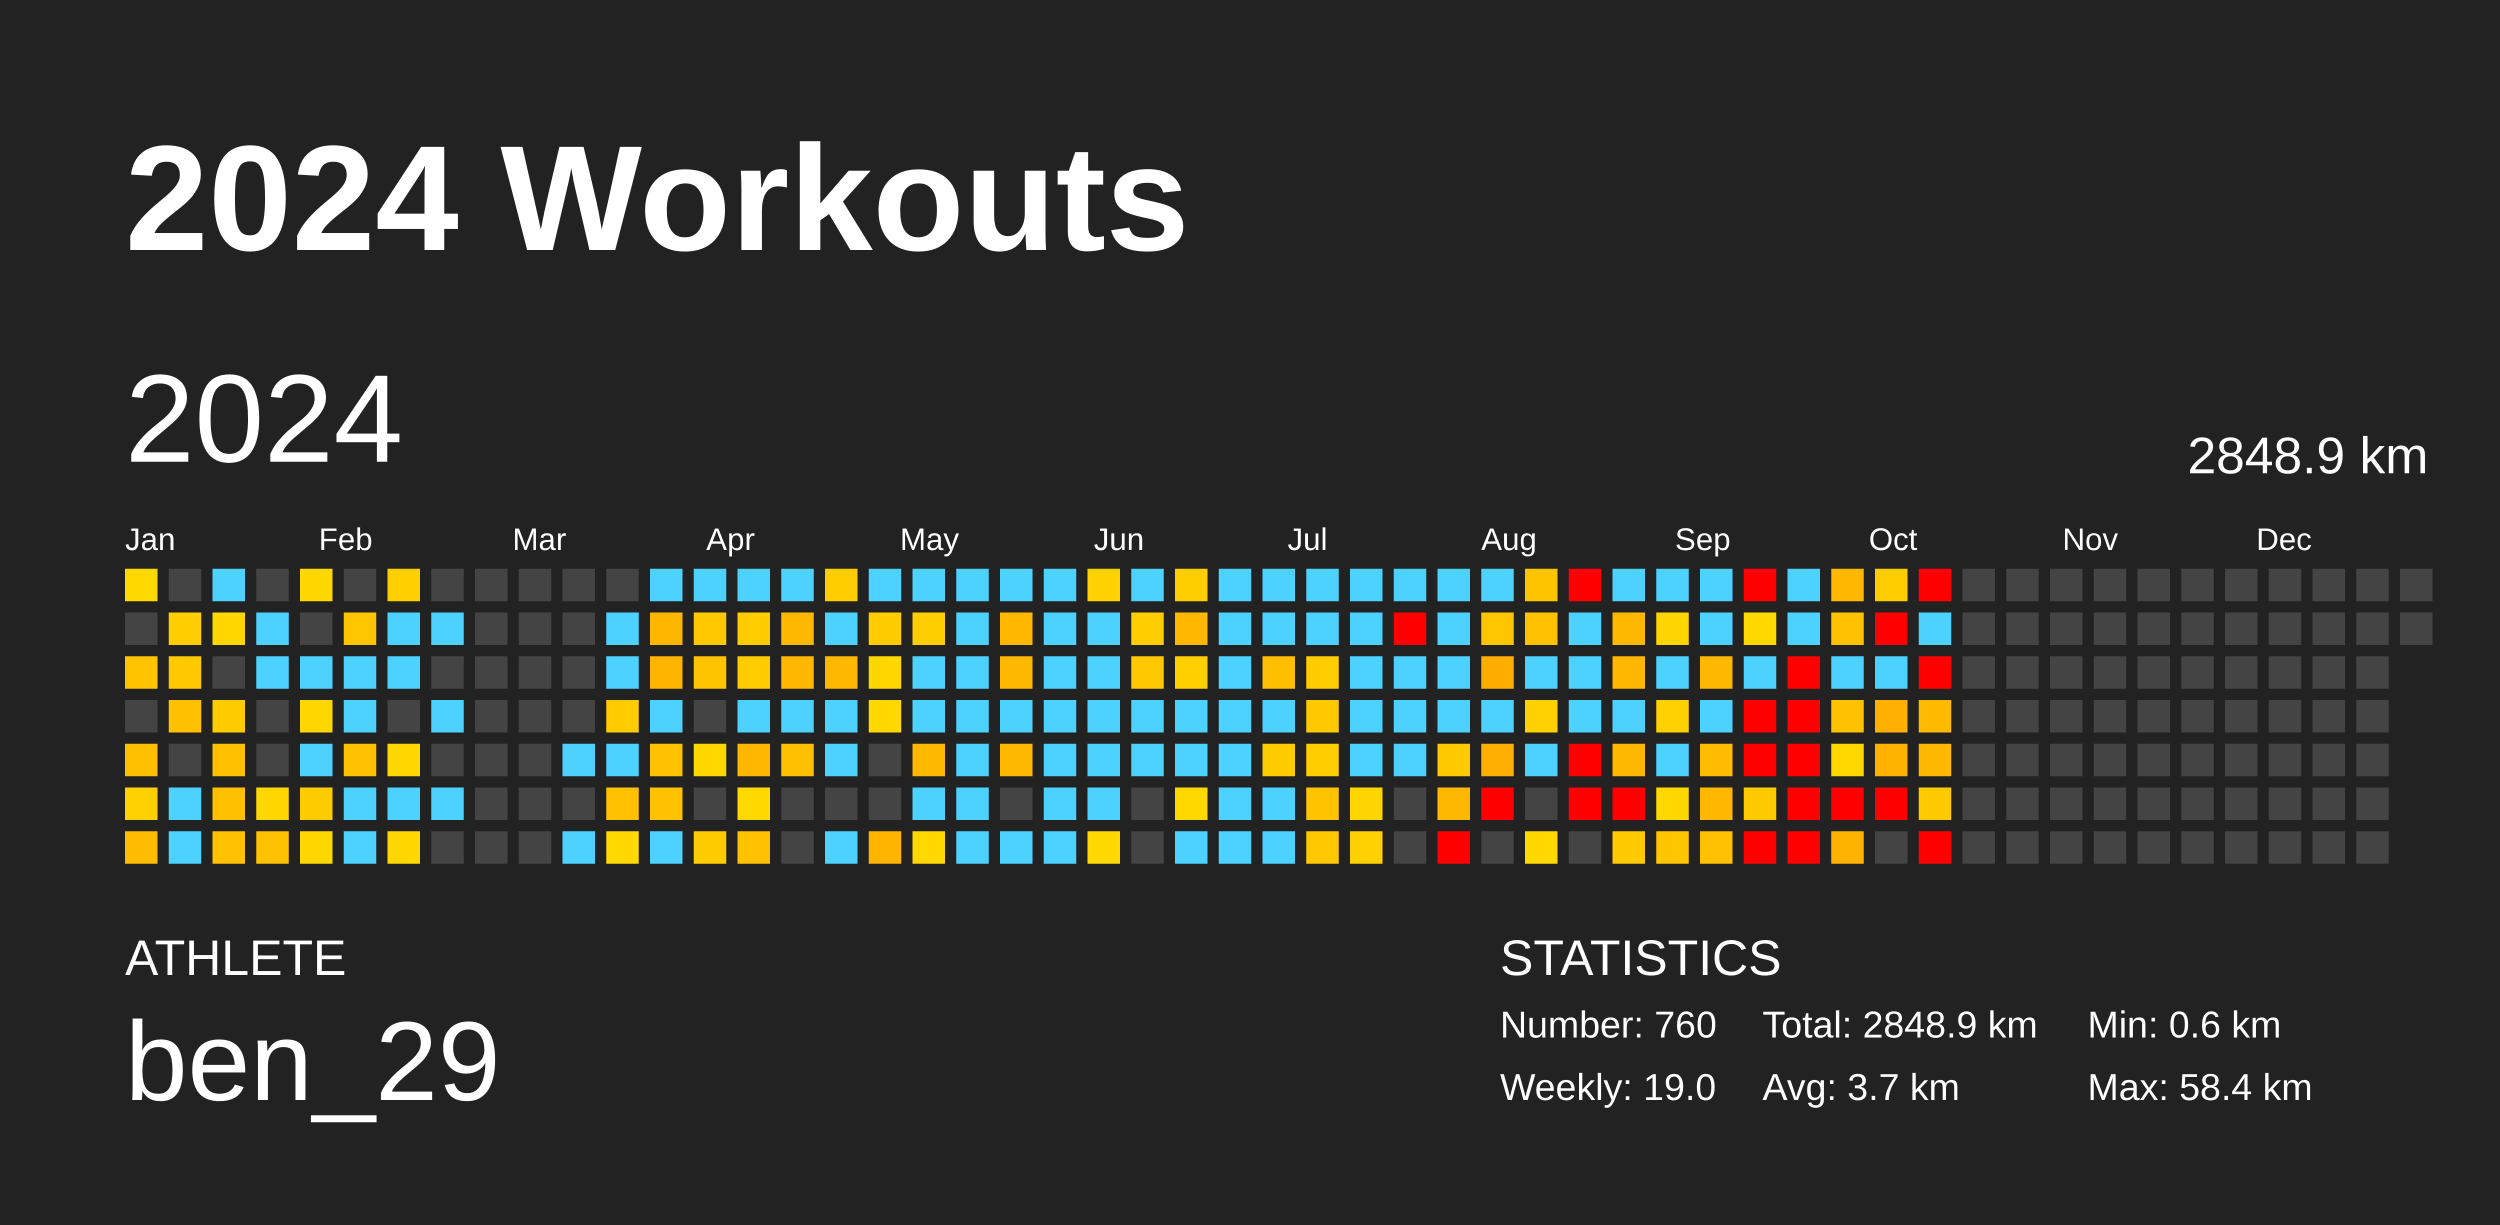
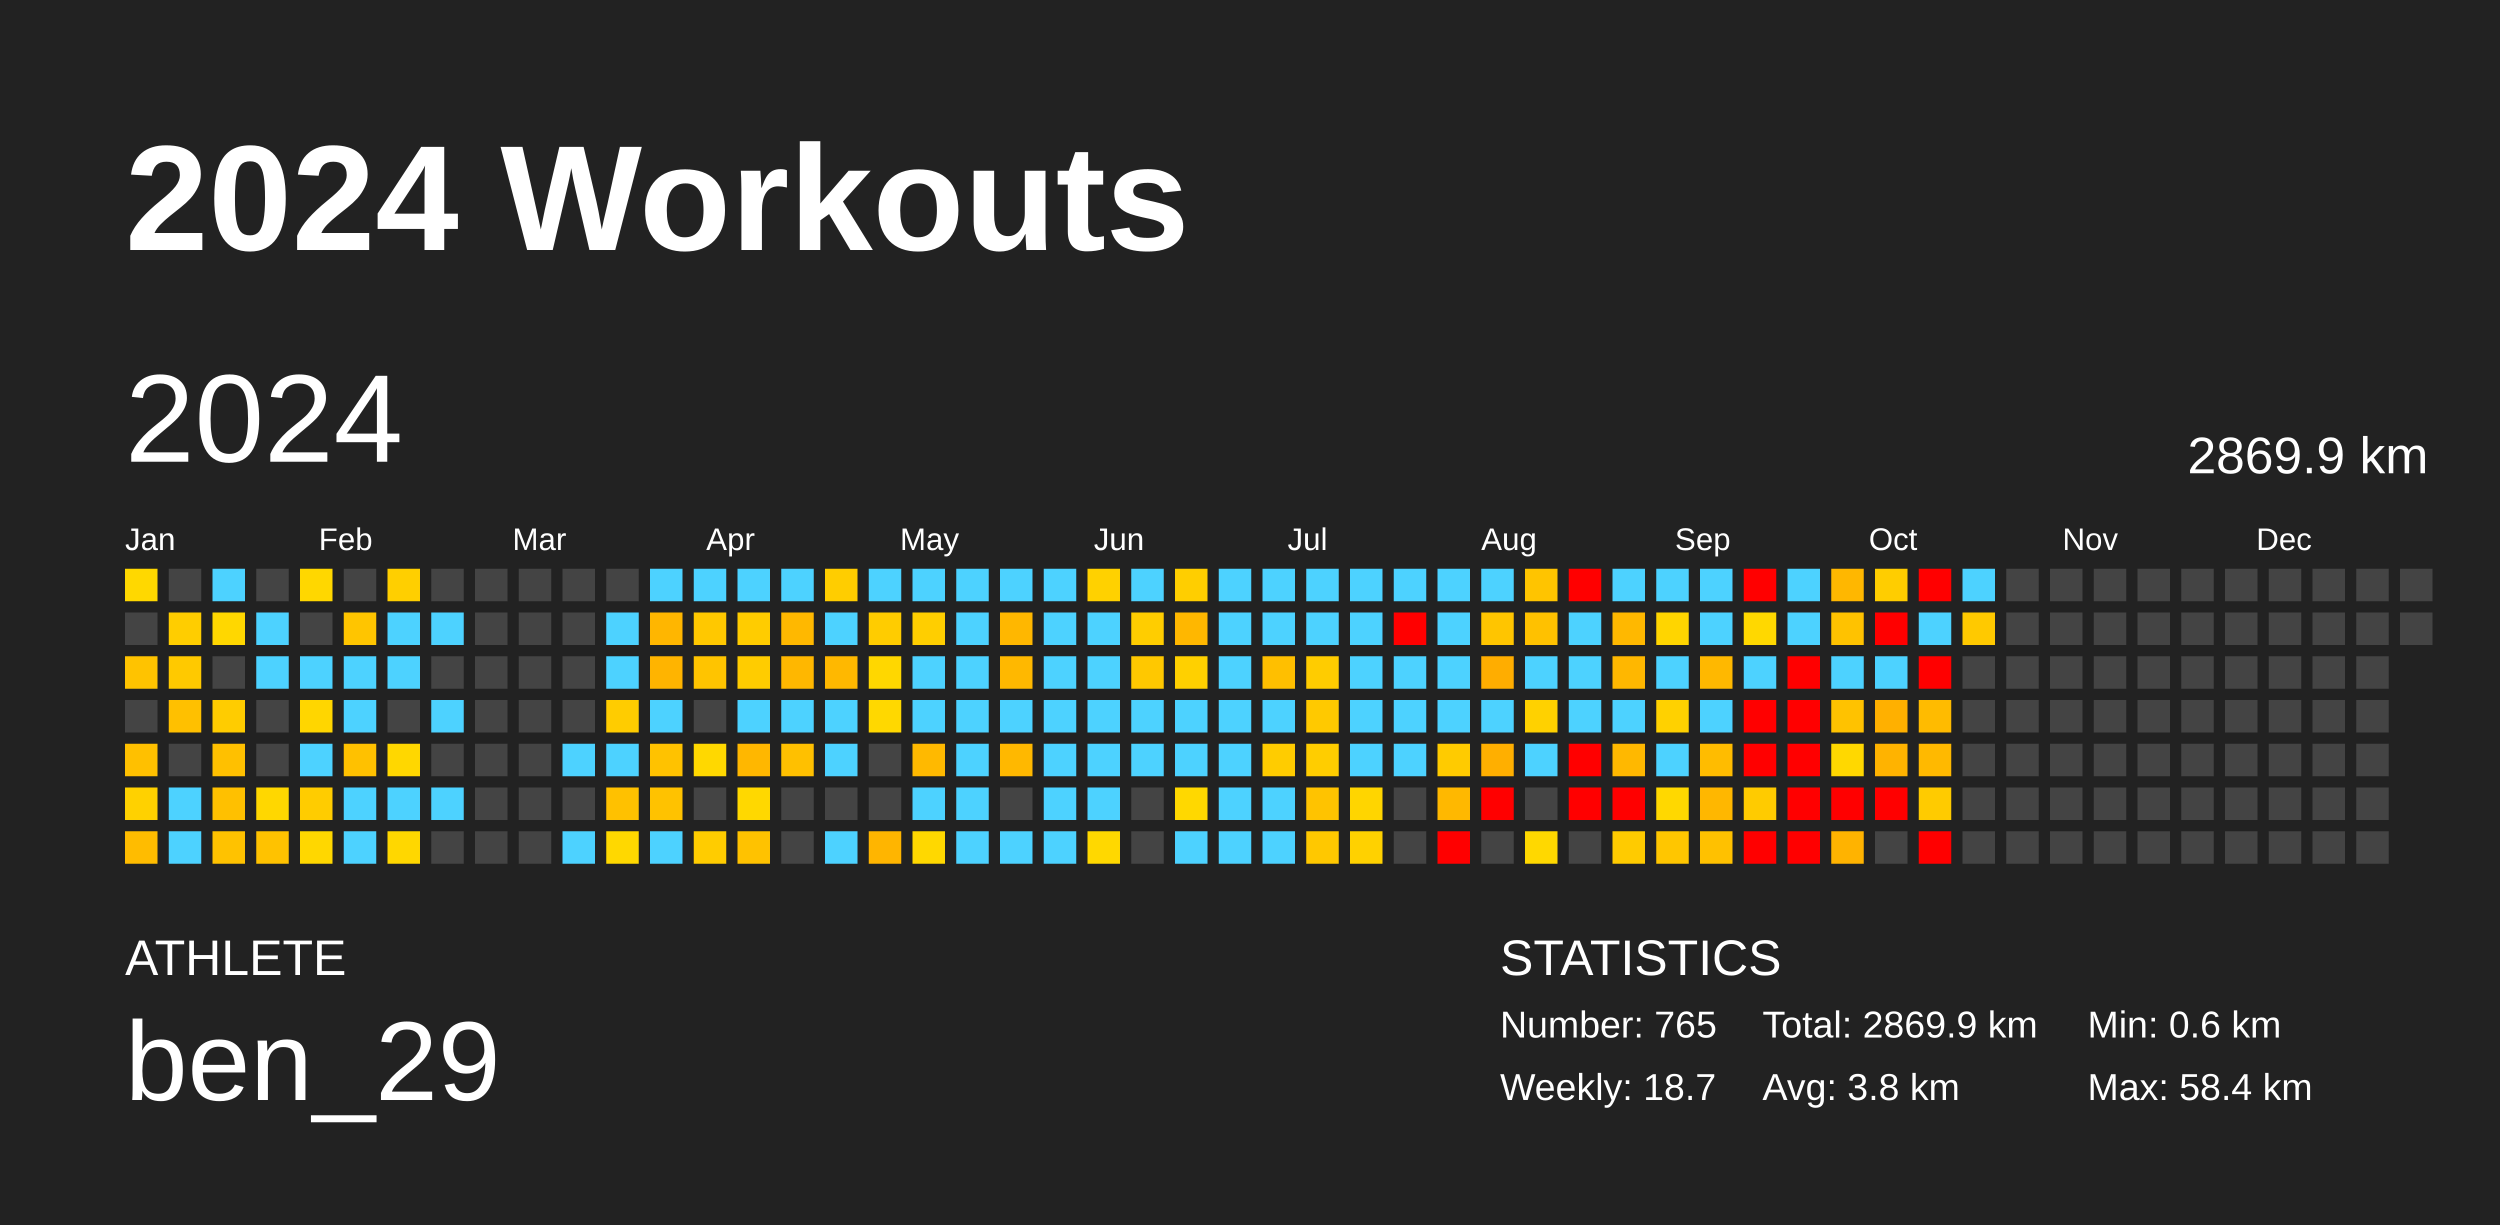
<svg xmlns="http://www.w3.org/2000/svg" baseProfile="full" height="98mm" version="1.1" viewBox="0,0,200,98" width="200mm">
  <defs />
  <rect fill="#222222" height="98" width="200" x="0" y="0" />
  <text fill="#FFFFFF" style="font-size:12px; font-family:Arial; font-weight:bold;" x="10" y="20">2024 Workouts</text>
  <text fill="#FFFFFF" style="font-size:4px; font-family:Arial" x="10" y="78">ATHLETE</text>
  <text fill="#FFFFFF" style="font-size:9px; font-family:Arial" x="10" y="88">ben_29</text>
  <text fill="#FFFFFF" style="font-size:4px; font-family:Arial" x="120" y="78">STATISTICS</text>
-   <text fill="#FFFFFF" style="font-size:3px; font-family:Arial" x="120" y="83">Number: 760</text>
-   <text fill="#FFFFFF" style="font-size:3px; font-family:Arial" x="120" y="88">Weekly: 19.0</text>
-   <text fill="#FFFFFF" style="font-size:3px; font-family:Arial" x="141" y="83">Total: 2848.9 km</text>
-   <text fill="#FFFFFF" style="font-size:3px; font-family:Arial" x="141" y="88">Avg: 3.7 km</text>
+   <text fill="#FFFFFF" style="font-size:3px; font-family:Arial" x="120" y="83">Number: 765</text>
+   <text fill="#FFFFFF" style="font-size:3px; font-family:Arial" x="120" y="88">Weekly: 18.7</text>
+   <text fill="#FFFFFF" style="font-size:3px; font-family:Arial" x="141" y="83">Total: 2869.9 km</text>
+   <text fill="#FFFFFF" style="font-size:3px; font-family:Arial" x="141" y="88">Avg: 3.8 km</text>
  <text fill="#FFFFFF" style="font-size:3px; font-family:Arial" x="167" y="83">Min: 0.6 km</text>
  <text fill="#FFFFFF" style="font-size:3px; font-family:Arial" x="167" y="88">Max: 58.4 km</text>
  <text dominant-baseline="hanging" fill="#FFFFFF" style="font-size:10.0px; font-family:Arial;" x="10" y="30">2024</text>
-   <text dominant-baseline="hanging" fill="#FFFFFF" style="font-size:4.125px; font-family:Arial;" x="175" y="35">2848.9 km</text>
+   <text dominant-baseline="hanging" fill="#FFFFFF" style="font-size:4.125px; font-family:Arial;" x="175" y="35">2869.9 km</text>
  <text fill="#FFFFFF" style="font-size:2.5px; font-family:Arial" x="10.0" y="44">Jan</text>
  <text fill="#FFFFFF" style="font-size:2.5px; font-family:Arial" x="25.5" y="44">Feb</text>
  <text fill="#FFFFFF" style="font-size:2.5px; font-family:Arial" x="41.0" y="44">Mar</text>
  <text fill="#FFFFFF" style="font-size:2.5px; font-family:Arial" x="56.5" y="44">Apr</text>
  <text fill="#FFFFFF" style="font-size:2.5px; font-family:Arial" x="72.0" y="44">May</text>
  <text fill="#FFFFFF" style="font-size:2.5px; font-family:Arial" x="87.5" y="44">Jun</text>
  <text fill="#FFFFFF" style="font-size:2.5px; font-family:Arial" x="103.0" y="44">Jul</text>
  <text fill="#FFFFFF" style="font-size:2.5px; font-family:Arial" x="118.5" y="44">Aug</text>
  <text fill="#FFFFFF" style="font-size:2.5px; font-family:Arial" x="134.0" y="44">Sep</text>
  <text fill="#FFFFFF" style="font-size:2.5px; font-family:Arial" x="149.5" y="44">Oct</text>
  <text fill="#FFFFFF" style="font-size:2.5px; font-family:Arial" x="165.0" y="44">Nov</text>
  <text fill="#FFFFFF" style="font-size:2.5px; font-family:Arial" x="180.5" y="44">Dec</text>
  <rect fill="#ffd800" height="2.6" width="2.6" x="10.0" y="45.5" />
  <rect fill="#444444" height="2.6" width="2.6" x="10.0" y="49.0" />
  <rect fill="#ffc300" height="2.6" width="2.6" x="10.0" y="52.5" />
  <rect fill="#444444" height="2.6" width="2.6" x="10.0" y="56.0" />
  <rect fill="#ffc000" height="2.6" width="2.6" x="10.0" y="59.5" />
  <rect fill="#ffd100" height="2.6" width="2.6" x="10.0" y="63.0" />
  <rect fill="#ffbc00" height="2.6" width="2.6" x="10.0" y="66.5" />
  <rect fill="#444444" height="2.6" width="2.6" x="13.5" y="45.5" />
  <rect fill="#ffcd00" height="2.6" width="2.6" x="13.5" y="49.0" />
  <rect fill="#ffc900" height="2.6" width="2.6" x="13.5" y="52.5" />
  <rect fill="#ffc000" height="2.6" width="2.6" x="13.5" y="56.0" />
  <rect fill="#444444" height="2.6" width="2.6" x="13.5" y="59.5" />
  <rect fill="#4dd2ff" height="2.6" width="2.6" x="13.5" y="63.0" />
  <rect fill="#4dd2ff" height="2.6" width="2.6" x="13.5" y="66.5" />
  <rect fill="#4dd2ff" height="2.6" width="2.6" x="17.0" y="45.5" />
  <rect fill="#ffd700" height="2.6" width="2.6" x="17.0" y="49.0" />
  <rect fill="#444444" height="2.6" width="2.6" x="17.0" y="52.5" />
  <rect fill="#ffcc00" height="2.6" width="2.6" x="17.0" y="56.0" />
  <rect fill="#ffc000" height="2.6" width="2.6" x="17.0" y="59.5" />
  <rect fill="#ffc000" height="2.6" width="2.6" x="17.0" y="63.0" />
  <rect fill="#ffc200" height="2.6" width="2.6" x="17.0" y="66.5" />
  <rect fill="#444444" height="2.6" width="2.6" x="20.5" y="45.5" />
  <rect fill="#4dd2ff" height="2.6" width="2.6" x="20.5" y="49.0" />
  <rect fill="#4dd2ff" height="2.6" width="2.6" x="20.5" y="52.5" />
  <rect fill="#444444" height="2.6" width="2.6" x="20.5" y="56.0" />
  <rect fill="#444444" height="2.6" width="2.6" x="20.5" y="59.5" />
  <rect fill="#ffd700" height="2.6" width="2.6" x="20.5" y="63.0" />
  <rect fill="#ffc200" height="2.6" width="2.6" x="20.5" y="66.5" />
  <rect fill="#ffd700" height="2.6" width="2.6" x="24.0" y="45.5" />
  <rect fill="#444444" height="2.6" width="2.6" x="24.0" y="49.0" />
  <rect fill="#4dd2ff" height="2.6" width="2.6" x="24.0" y="52.5" />
  <rect fill="#ffd600" height="2.6" width="2.6" x="24.0" y="56.0" />
  <rect fill="#4dd2ff" height="2.6" width="2.6" x="24.0" y="59.5" />
  <rect fill="#ffcc00" height="2.6" width="2.6" x="24.0" y="63.0" />
  <rect fill="#ffd700" height="2.6" width="2.6" x="24.0" y="66.5" />
  <rect fill="#444444" height="2.6" width="2.6" x="27.5" y="45.5" />
  <rect fill="#ffc500" height="2.6" width="2.6" x="27.5" y="49.0" />
  <rect fill="#4dd2ff" height="2.6" width="2.6" x="27.5" y="52.5" />
  <rect fill="#4dd2ff" height="2.6" width="2.6" x="27.5" y="56.0" />
  <rect fill="#ffc100" height="2.6" width="2.6" x="27.5" y="59.5" />
  <rect fill="#4dd2ff" height="2.6" width="2.6" x="27.5" y="63.0" />
  <rect fill="#4dd2ff" height="2.6" width="2.6" x="27.5" y="66.5" />
  <rect fill="#ffcf00" height="2.6" width="2.6" x="31.0" y="45.5" />
  <rect fill="#4dd2ff" height="2.6" width="2.6" x="31.0" y="49.0" />
  <rect fill="#4dd2ff" height="2.6" width="2.6" x="31.0" y="52.5" />
  <rect fill="#444444" height="2.6" width="2.6" x="31.0" y="56.0" />
  <rect fill="#ffd700" height="2.6" width="2.6" x="31.0" y="59.5" />
  <rect fill="#4dd2ff" height="2.6" width="2.6" x="31.0" y="63.0" />
  <rect fill="#ffd700" height="2.6" width="2.6" x="31.0" y="66.5" />
  <rect fill="#444444" height="2.6" width="2.6" x="34.5" y="45.5" />
  <rect fill="#4dd2ff" height="2.6" width="2.6" x="34.5" y="49.0" />
  <rect fill="#444444" height="2.6" width="2.6" x="34.5" y="52.5" />
  <rect fill="#4dd2ff" height="2.6" width="2.6" x="34.5" y="56.0" />
  <rect fill="#444444" height="2.6" width="2.6" x="34.5" y="59.5" />
  <rect fill="#4dd2ff" height="2.6" width="2.6" x="34.5" y="63.0" />
  <rect fill="#444444" height="2.6" width="2.6" x="34.5" y="66.5" />
  <rect fill="#444444" height="2.6" width="2.6" x="38.0" y="45.5" />
  <rect fill="#444444" height="2.6" width="2.6" x="38.0" y="49.0" />
  <rect fill="#444444" height="2.6" width="2.6" x="38.0" y="52.5" />
  <rect fill="#444444" height="2.6" width="2.6" x="38.0" y="56.0" />
  <rect fill="#444444" height="2.6" width="2.6" x="38.0" y="59.5" />
  <rect fill="#444444" height="2.6" width="2.6" x="38.0" y="63.0" />
  <rect fill="#444444" height="2.6" width="2.6" x="38.0" y="66.5" />
  <rect fill="#444444" height="2.6" width="2.6" x="41.5" y="45.5" />
  <rect fill="#444444" height="2.6" width="2.6" x="41.5" y="49.0" />
  <rect fill="#444444" height="2.6" width="2.6" x="41.5" y="52.5" />
  <rect fill="#444444" height="2.6" width="2.6" x="41.5" y="56.0" />
  <rect fill="#444444" height="2.6" width="2.6" x="41.5" y="59.5" />
  <rect fill="#444444" height="2.6" width="2.6" x="41.5" y="63.0" />
  <rect fill="#444444" height="2.6" width="2.6" x="41.5" y="66.5" />
  <rect fill="#444444" height="2.6" width="2.6" x="45.0" y="45.5" />
  <rect fill="#444444" height="2.6" width="2.6" x="45.0" y="49.0" />
  <rect fill="#444444" height="2.6" width="2.6" x="45.0" y="52.5" />
  <rect fill="#444444" height="2.6" width="2.6" x="45.0" y="56.0" />
  <rect fill="#4dd2ff" height="2.6" width="2.6" x="45.0" y="59.5" />
  <rect fill="#444444" height="2.6" width="2.6" x="45.0" y="63.0" />
  <rect fill="#4dd2ff" height="2.6" width="2.6" x="45.0" y="66.5" />
  <rect fill="#444444" height="2.6" width="2.6" x="48.5" y="45.5" />
  <rect fill="#4dd2ff" height="2.6" width="2.6" x="48.5" y="49.0" />
  <rect fill="#4dd2ff" height="2.6" width="2.6" x="48.5" y="52.5" />
  <rect fill="#ffcc00" height="2.6" width="2.6" x="48.5" y="56.0" />
  <rect fill="#4dd2ff" height="2.6" width="2.6" x="48.5" y="59.5" />
  <rect fill="#ffc100" height="2.6" width="2.6" x="48.5" y="63.0" />
  <rect fill="#ffd800" height="2.6" width="2.6" x="48.5" y="66.5" />
  <rect fill="#4dd2ff" height="2.6" width="2.6" x="52.0" y="45.5" />
  <rect fill="#ffb600" height="2.6" width="2.6" x="52.0" y="49.0" />
  <rect fill="#ffb400" height="2.6" width="2.6" x="52.0" y="52.5" />
  <rect fill="#4dd2ff" height="2.6" width="2.6" x="52.0" y="56.0" />
  <rect fill="#ffc200" height="2.6" width="2.6" x="52.0" y="59.5" />
  <rect fill="#ffc200" height="2.6" width="2.6" x="52.0" y="63.0" />
  <rect fill="#4dd2ff" height="2.6" width="2.6" x="52.0" y="66.5" />
  <rect fill="#4dd2ff" height="2.6" width="2.6" x="55.5" y="45.5" />
  <rect fill="#ffc800" height="2.6" width="2.6" x="55.5" y="49.0" />
  <rect fill="#ffc400" height="2.6" width="2.6" x="55.5" y="52.5" />
  <rect fill="#444444" height="2.6" width="2.6" x="55.5" y="56.0" />
  <rect fill="#ffd800" height="2.6" width="2.6" x="55.5" y="59.5" />
  <rect fill="#444444" height="2.6" width="2.6" x="55.5" y="63.0" />
  <rect fill="#ffcc00" height="2.6" width="2.6" x="55.5" y="66.5" />
  <rect fill="#4dd2ff" height="2.6" width="2.6" x="59.0" y="45.5" />
  <rect fill="#ffcc00" height="2.6" width="2.6" x="59.0" y="49.0" />
  <rect fill="#ffcc00" height="2.6" width="2.6" x="59.0" y="52.5" />
  <rect fill="#4dd2ff" height="2.6" width="2.6" x="59.0" y="56.0" />
  <rect fill="#ffb700" height="2.6" width="2.6" x="59.0" y="59.5" />
  <rect fill="#ffd800" height="2.6" width="2.6" x="59.0" y="63.0" />
  <rect fill="#ffc200" height="2.6" width="2.6" x="59.0" y="66.5" />
  <rect fill="#4dd2ff" height="2.6" width="2.6" x="62.5" y="45.5" />
  <rect fill="#ffb800" height="2.6" width="2.6" x="62.5" y="49.0" />
  <rect fill="#ffb700" height="2.6" width="2.6" x="62.5" y="52.5" />
  <rect fill="#4dd2ff" height="2.6" width="2.6" x="62.5" y="56.0" />
  <rect fill="#ffc000" height="2.6" width="2.6" x="62.5" y="59.5" />
  <rect fill="#444444" height="2.6" width="2.6" x="62.5" y="63.0" />
  <rect fill="#444444" height="2.6" width="2.6" x="62.5" y="66.5" />
  <rect fill="#ffcd00" height="2.6" width="2.6" x="66.0" y="45.5" />
  <rect fill="#4dd2ff" height="2.6" width="2.6" x="66.0" y="49.0" />
  <rect fill="#ffb800" height="2.6" width="2.6" x="66.0" y="52.5" />
  <rect fill="#4dd2ff" height="2.6" width="2.6" x="66.0" y="56.0" />
  <rect fill="#4dd2ff" height="2.6" width="2.6" x="66.0" y="59.5" />
  <rect fill="#444444" height="2.6" width="2.6" x="66.0" y="63.0" />
  <rect fill="#4dd2ff" height="2.6" width="2.6" x="66.0" y="66.5" />
  <rect fill="#4dd2ff" height="2.6" width="2.6" x="69.5" y="45.5" />
  <rect fill="#ffcc00" height="2.6" width="2.6" x="69.5" y="49.0" />
  <rect fill="#ffd700" height="2.6" width="2.6" x="69.5" y="52.5" />
  <rect fill="#ffd800" height="2.6" width="2.6" x="69.5" y="56.0" />
  <rect fill="#444444" height="2.6" width="2.6" x="69.5" y="59.5" />
  <rect fill="#444444" height="2.6" width="2.6" x="69.5" y="63.0" />
  <rect fill="#ffb500" height="2.6" width="2.6" x="69.5" y="66.5" />
  <rect fill="#4dd2ff" height="2.6" width="2.6" x="73.0" y="45.5" />
  <rect fill="#ffce00" height="2.6" width="2.6" x="73.0" y="49.0" />
  <rect fill="#4dd2ff" height="2.6" width="2.6" x="73.0" y="52.5" />
  <rect fill="#4dd2ff" height="2.6" width="2.6" x="73.0" y="56.0" />
  <rect fill="#ffb900" height="2.6" width="2.6" x="73.0" y="59.5" />
  <rect fill="#4dd2ff" height="2.6" width="2.6" x="73.0" y="63.0" />
  <rect fill="#ffd800" height="2.6" width="2.6" x="73.0" y="66.5" />
  <rect fill="#4dd2ff" height="2.6" width="2.6" x="76.5" y="45.5" />
  <rect fill="#4dd2ff" height="2.6" width="2.6" x="76.5" y="49.0" />
  <rect fill="#4dd2ff" height="2.6" width="2.6" x="76.5" y="52.5" />
  <rect fill="#4dd2ff" height="2.6" width="2.6" x="76.5" y="56.0" />
  <rect fill="#4dd2ff" height="2.6" width="2.6" x="76.5" y="59.5" />
  <rect fill="#4dd2ff" height="2.6" width="2.6" x="76.5" y="63.0" />
  <rect fill="#4dd2ff" height="2.6" width="2.6" x="76.5" y="66.5" />
  <rect fill="#4dd2ff" height="2.6" width="2.6" x="80.0" y="45.5" />
  <rect fill="#ffb700" height="2.6" width="2.6" x="80.0" y="49.0" />
  <rect fill="#ffb800" height="2.6" width="2.6" x="80.0" y="52.5" />
  <rect fill="#4dd2ff" height="2.6" width="2.6" x="80.0" y="56.0" />
  <rect fill="#ffb800" height="2.6" width="2.6" x="80.0" y="59.5" />
  <rect fill="#444444" height="2.6" width="2.6" x="80.0" y="63.0" />
  <rect fill="#4dd2ff" height="2.6" width="2.6" x="80.0" y="66.5" />
  <rect fill="#4dd2ff" height="2.6" width="2.6" x="83.5" y="45.5" />
  <rect fill="#4dd2ff" height="2.6" width="2.6" x="83.5" y="49.0" />
  <rect fill="#4dd2ff" height="2.6" width="2.6" x="83.5" y="52.5" />
  <rect fill="#4dd2ff" height="2.6" width="2.6" x="83.5" y="56.0" />
  <rect fill="#4dd2ff" height="2.6" width="2.6" x="83.5" y="59.5" />
  <rect fill="#4dd2ff" height="2.6" width="2.6" x="83.5" y="63.0" />
  <rect fill="#4dd2ff" height="2.6" width="2.6" x="83.5" y="66.5" />
  <rect fill="#ffd100" height="2.6" width="2.6" x="87.0" y="45.5" />
  <rect fill="#4dd2ff" height="2.6" width="2.6" x="87.0" y="49.0" />
  <rect fill="#4dd2ff" height="2.6" width="2.6" x="87.0" y="52.5" />
  <rect fill="#4dd2ff" height="2.6" width="2.6" x="87.0" y="56.0" />
  <rect fill="#4dd2ff" height="2.6" width="2.6" x="87.0" y="59.5" />
  <rect fill="#4dd2ff" height="2.6" width="2.6" x="87.0" y="63.0" />
  <rect fill="#ffd800" height="2.6" width="2.6" x="87.0" y="66.5" />
  <rect fill="#4dd2ff" height="2.6" width="2.6" x="90.5" y="45.5" />
  <rect fill="#ffcd00" height="2.6" width="2.6" x="90.5" y="49.0" />
  <rect fill="#ffc800" height="2.6" width="2.6" x="90.5" y="52.5" />
  <rect fill="#4dd2ff" height="2.6" width="2.6" x="90.5" y="56.0" />
  <rect fill="#4dd2ff" height="2.6" width="2.6" x="90.5" y="59.5" />
  <rect fill="#444444" height="2.6" width="2.6" x="90.5" y="63.0" />
  <rect fill="#444444" height="2.6" width="2.6" x="90.5" y="66.5" />
  <rect fill="#ffce00" height="2.6" width="2.6" x="94.0" y="45.5" />
  <rect fill="#ffb700" height="2.6" width="2.6" x="94.0" y="49.0" />
  <rect fill="#ffd000" height="2.6" width="2.6" x="94.0" y="52.5" />
  <rect fill="#4dd2ff" height="2.6" width="2.6" x="94.0" y="56.0" />
  <rect fill="#4dd2ff" height="2.6" width="2.6" x="94.0" y="59.5" />
  <rect fill="#ffd800" height="2.6" width="2.6" x="94.0" y="63.0" />
  <rect fill="#4dd2ff" height="2.6" width="2.6" x="94.0" y="66.5" />
  <rect fill="#4dd2ff" height="2.6" width="2.6" x="97.5" y="45.5" />
  <rect fill="#4dd2ff" height="2.6" width="2.6" x="97.5" y="49.0" />
  <rect fill="#4dd2ff" height="2.6" width="2.6" x="97.5" y="52.5" />
  <rect fill="#4dd2ff" height="2.6" width="2.6" x="97.5" y="56.0" />
  <rect fill="#4dd2ff" height="2.6" width="2.6" x="97.5" y="59.5" />
  <rect fill="#4dd2ff" height="2.6" width="2.6" x="97.5" y="63.0" />
  <rect fill="#4dd2ff" height="2.6" width="2.6" x="97.5" y="66.5" />
  <rect fill="#4dd2ff" height="2.6" width="2.6" x="101.0" y="45.5" />
  <rect fill="#4dd2ff" height="2.6" width="2.6" x="101.0" y="49.0" />
  <rect fill="#ffbf00" height="2.6" width="2.6" x="101.0" y="52.5" />
  <rect fill="#4dd2ff" height="2.6" width="2.6" x="101.0" y="56.0" />
  <rect fill="#ffcc00" height="2.6" width="2.6" x="101.0" y="59.5" />
  <rect fill="#4dd2ff" height="2.6" width="2.6" x="101.0" y="63.0" />
  <rect fill="#4dd2ff" height="2.6" width="2.6" x="101.0" y="66.5" />
  <rect fill="#4dd2ff" height="2.6" width="2.6" x="104.5" y="45.5" />
  <rect fill="#4dd2ff" height="2.6" width="2.6" x="104.5" y="49.0" />
  <rect fill="#ffcc00" height="2.6" width="2.6" x="104.5" y="52.5" />
  <rect fill="#ffc900" height="2.6" width="2.6" x="104.5" y="56.0" />
  <rect fill="#ffcd00" height="2.6" width="2.6" x="104.5" y="59.5" />
  <rect fill="#ffc300" height="2.6" width="2.6" x="104.5" y="63.0" />
  <rect fill="#ffc800" height="2.6" width="2.6" x="104.5" y="66.5" />
  <rect fill="#4dd2ff" height="2.6" width="2.6" x="108.0" y="45.5" />
  <rect fill="#4dd2ff" height="2.6" width="2.6" x="108.0" y="49.0" />
  <rect fill="#4dd2ff" height="2.6" width="2.6" x="108.0" y="52.5" />
  <rect fill="#4dd2ff" height="2.6" width="2.6" x="108.0" y="56.0" />
  <rect fill="#4dd2ff" height="2.6" width="2.6" x="108.0" y="59.5" />
  <rect fill="#ffd500" height="2.6" width="2.6" x="108.0" y="63.0" />
  <rect fill="#ffd100" height="2.6" width="2.6" x="108.0" y="66.5" />
  <rect fill="#4dd2ff" height="2.6" width="2.6" x="111.5" y="45.5" />
  <rect fill="red" height="2.6" width="2.6" x="111.5" y="49.0" />
  <rect fill="#4dd2ff" height="2.6" width="2.6" x="111.5" y="52.5" />
  <rect fill="#4dd2ff" height="2.6" width="2.6" x="111.5" y="56.0" />
  <rect fill="#4dd2ff" height="2.6" width="2.6" x="111.5" y="59.5" />
  <rect fill="#444444" height="2.6" width="2.6" x="111.5" y="63.0" />
  <rect fill="#444444" height="2.6" width="2.6" x="111.5" y="66.5" />
  <rect fill="#4dd2ff" height="2.6" width="2.6" x="115.0" y="45.5" />
  <rect fill="#4dd2ff" height="2.6" width="2.6" x="115.0" y="49.0" />
  <rect fill="#4dd2ff" height="2.6" width="2.6" x="115.0" y="52.5" />
  <rect fill="#4dd2ff" height="2.6" width="2.6" x="115.0" y="56.0" />
  <rect fill="#ffcb00" height="2.6" width="2.6" x="115.0" y="59.5" />
  <rect fill="#ffb800" height="2.6" width="2.6" x="115.0" y="63.0" />
  <rect fill="red" height="2.6" width="2.6" x="115.0" y="66.5" />
  <rect fill="#4dd2ff" height="2.6" width="2.6" x="118.5" y="45.5" />
  <rect fill="#ffc500" height="2.6" width="2.6" x="118.5" y="49.0" />
  <rect fill="#ffad00" height="2.6" width="2.6" x="118.5" y="52.5" />
  <rect fill="#4dd2ff" height="2.6" width="2.6" x="118.5" y="56.0" />
  <rect fill="#ffaf00" height="2.6" width="2.6" x="118.5" y="59.5" />
  <rect fill="red" height="2.6" width="2.6" x="118.5" y="63.0" />
  <rect fill="#444444" height="2.6" width="2.6" x="118.5" y="66.5" />
  <rect fill="#ffc400" height="2.6" width="2.6" x="122.0" y="45.5" />
  <rect fill="#ffc100" height="2.6" width="2.6" x="122.0" y="49.0" />
  <rect fill="#4dd2ff" height="2.6" width="2.6" x="122.0" y="52.5" />
  <rect fill="#ffd100" height="2.6" width="2.6" x="122.0" y="56.0" />
  <rect fill="#4dd2ff" height="2.6" width="2.6" x="122.0" y="59.5" />
  <rect fill="#444444" height="2.6" width="2.6" x="122.0" y="63.0" />
  <rect fill="#ffd800" height="2.6" width="2.6" x="122.0" y="66.5" />
  <rect fill="red" height="2.6" width="2.6" x="125.5" y="45.5" />
  <rect fill="#4dd2ff" height="2.6" width="2.6" x="125.5" y="49.0" />
  <rect fill="#4dd2ff" height="2.6" width="2.6" x="125.5" y="52.5" />
  <rect fill="#4dd2ff" height="2.6" width="2.6" x="125.5" y="56.0" />
  <rect fill="red" height="2.6" width="2.6" x="125.5" y="59.5" />
  <rect fill="red" height="2.6" width="2.6" x="125.5" y="63.0" />
  <rect fill="#444444" height="2.6" width="2.6" x="125.5" y="66.5" />
  <rect fill="#4dd2ff" height="2.6" width="2.6" x="129.0" y="45.5" />
  <rect fill="#ffb800" height="2.6" width="2.6" x="129.0" y="49.0" />
  <rect fill="#ffb700" height="2.6" width="2.6" x="129.0" y="52.5" />
  <rect fill="#4dd2ff" height="2.6" width="2.6" x="129.0" y="56.0" />
  <rect fill="#ffb800" height="2.6" width="2.6" x="129.0" y="59.5" />
  <rect fill="red" height="2.6" width="2.6" x="129.0" y="63.0" />
  <rect fill="#ffcb00" height="2.6" width="2.6" x="129.0" y="66.5" />
  <rect fill="#4dd2ff" height="2.6" width="2.6" x="132.5" y="45.5" />
  <rect fill="#ffd500" height="2.6" width="2.6" x="132.5" y="49.0" />
  <rect fill="#4dd2ff" height="2.6" width="2.6" x="132.5" y="52.5" />
  <rect fill="#ffd100" height="2.6" width="2.6" x="132.5" y="56.0" />
  <rect fill="#4dd2ff" height="2.6" width="2.6" x="132.5" y="59.5" />
  <rect fill="#ffd800" height="2.6" width="2.6" x="132.5" y="63.0" />
  <rect fill="#ffc600" height="2.6" width="2.6" x="132.5" y="66.5" />
  <rect fill="#4dd2ff" height="2.6" width="2.6" x="136.0" y="45.5" />
  <rect fill="#4dd2ff" height="2.6" width="2.6" x="136.0" y="49.0" />
  <rect fill="#ffb800" height="2.6" width="2.6" x="136.0" y="52.5" />
  <rect fill="#4dd2ff" height="2.6" width="2.6" x="136.0" y="56.0" />
  <rect fill="#ffbc00" height="2.6" width="2.6" x="136.0" y="59.5" />
  <rect fill="#ffb700" height="2.6" width="2.6" x="136.0" y="63.0" />
  <rect fill="#ffc100" height="2.6" width="2.6" x="136.0" y="66.5" />
  <rect fill="red" height="2.6" width="2.6" x="139.5" y="45.5" />
  <rect fill="#ffd800" height="2.6" width="2.6" x="139.5" y="49.0" />
  <rect fill="#4dd2ff" height="2.6" width="2.6" x="139.5" y="52.5" />
  <rect fill="red" height="2.6" width="2.6" x="139.5" y="56.0" />
  <rect fill="red" height="2.6" width="2.6" x="139.5" y="59.5" />
  <rect fill="#ffcb00" height="2.6" width="2.6" x="139.5" y="63.0" />
  <rect fill="red" height="2.6" width="2.6" x="139.5" y="66.5" />
  <rect fill="#4dd2ff" height="2.6" width="2.6" x="143.0" y="45.5" />
  <rect fill="#4dd2ff" height="2.6" width="2.6" x="143.0" y="49.0" />
  <rect fill="red" height="2.6" width="2.6" x="143.0" y="52.5" />
  <rect fill="red" height="2.6" width="2.6" x="143.0" y="56.0" />
  <rect fill="red" height="2.6" width="2.6" x="143.0" y="59.5" />
  <rect fill="red" height="2.6" width="2.6" x="143.0" y="63.0" />
  <rect fill="red" height="2.6" width="2.6" x="143.0" y="66.5" />
  <rect fill="#ffb700" height="2.6" width="2.6" x="146.5" y="45.5" />
  <rect fill="#ffc200" height="2.6" width="2.6" x="146.5" y="49.0" />
  <rect fill="#4dd2ff" height="2.6" width="2.6" x="146.5" y="52.5" />
  <rect fill="#ffc200" height="2.6" width="2.6" x="146.5" y="56.0" />
  <rect fill="#ffd800" height="2.6" width="2.6" x="146.5" y="59.5" />
  <rect fill="red" height="2.6" width="2.6" x="146.5" y="63.0" />
  <rect fill="#ffb300" height="2.6" width="2.6" x="146.5" y="66.5" />
  <rect fill="#ffcd00" height="2.6" width="2.6" x="150.0" y="45.5" />
  <rect fill="red" height="2.6" width="2.6" x="150.0" y="49.0" />
  <rect fill="#4dd2ff" height="2.6" width="2.6" x="150.0" y="52.5" />
  <rect fill="#ffb000" height="2.6" width="2.6" x="150.0" y="56.0" />
  <rect fill="#ffb300" height="2.6" width="2.6" x="150.0" y="59.5" />
  <rect fill="red" height="2.6" width="2.6" x="150.0" y="63.0" />
  <rect fill="#444444" height="2.6" width="2.6" x="150.0" y="66.5" />
  <rect fill="red" height="2.6" width="2.6" x="153.5" y="45.5" />
  <rect fill="#4dd2ff" height="2.6" width="2.6" x="153.5" y="49.0" />
  <rect fill="red" height="2.6" width="2.6" x="153.5" y="52.5" />
  <rect fill="#ffbb00" height="2.6" width="2.6" x="153.5" y="56.0" />
  <rect fill="#ffb900" height="2.6" width="2.6" x="153.5" y="59.5" />
  <rect fill="#ffcb00" height="2.6" width="2.6" x="153.5" y="63.0" />
  <rect fill="red" height="2.6" width="2.6" x="153.5" y="66.5" />
-   <rect fill="#444444" height="2.6" width="2.6" x="157.0" y="45.5" />
-   <rect fill="#444444" height="2.6" width="2.6" x="157.0" y="49.0" />
+   <rect fill="#4dd2ff" height="2.6" width="2.6" x="157.0" y="45.5" />
+   <rect fill="#ffc900" height="2.6" width="2.6" x="157.0" y="49.0" />
  <rect fill="#444444" height="2.6" width="2.6" x="157.0" y="52.5" />
  <rect fill="#444444" height="2.6" width="2.6" x="157.0" y="56.0" />
  <rect fill="#444444" height="2.6" width="2.6" x="157.0" y="59.5" />
  <rect fill="#444444" height="2.6" width="2.6" x="157.0" y="63.0" />
  <rect fill="#444444" height="2.6" width="2.6" x="157.0" y="66.5" />
  <rect fill="#444444" height="2.6" width="2.6" x="160.5" y="45.5" />
  <rect fill="#444444" height="2.6" width="2.6" x="160.5" y="49.0" />
  <rect fill="#444444" height="2.6" width="2.6" x="160.5" y="52.5" />
  <rect fill="#444444" height="2.6" width="2.6" x="160.5" y="56.0" />
  <rect fill="#444444" height="2.6" width="2.6" x="160.5" y="59.5" />
  <rect fill="#444444" height="2.6" width="2.6" x="160.5" y="63.0" />
  <rect fill="#444444" height="2.6" width="2.6" x="160.5" y="66.5" />
  <rect fill="#444444" height="2.6" width="2.6" x="164.0" y="45.5" />
  <rect fill="#444444" height="2.6" width="2.6" x="164.0" y="49.0" />
  <rect fill="#444444" height="2.6" width="2.6" x="164.0" y="52.5" />
  <rect fill="#444444" height="2.6" width="2.6" x="164.0" y="56.0" />
  <rect fill="#444444" height="2.6" width="2.6" x="164.0" y="59.5" />
  <rect fill="#444444" height="2.6" width="2.6" x="164.0" y="63.0" />
  <rect fill="#444444" height="2.6" width="2.6" x="164.0" y="66.5" />
  <rect fill="#444444" height="2.6" width="2.6" x="167.5" y="45.5" />
  <rect fill="#444444" height="2.6" width="2.6" x="167.5" y="49.0" />
  <rect fill="#444444" height="2.6" width="2.6" x="167.5" y="52.5" />
  <rect fill="#444444" height="2.6" width="2.6" x="167.5" y="56.0" />
  <rect fill="#444444" height="2.6" width="2.6" x="167.5" y="59.5" />
  <rect fill="#444444" height="2.6" width="2.6" x="167.5" y="63.0" />
  <rect fill="#444444" height="2.6" width="2.6" x="167.5" y="66.5" />
  <rect fill="#444444" height="2.6" width="2.6" x="171.0" y="45.5" />
  <rect fill="#444444" height="2.6" width="2.6" x="171.0" y="49.0" />
  <rect fill="#444444" height="2.6" width="2.6" x="171.0" y="52.5" />
  <rect fill="#444444" height="2.6" width="2.6" x="171.0" y="56.0" />
  <rect fill="#444444" height="2.6" width="2.6" x="171.0" y="59.5" />
  <rect fill="#444444" height="2.6" width="2.6" x="171.0" y="63.0" />
  <rect fill="#444444" height="2.6" width="2.6" x="171.0" y="66.5" />
  <rect fill="#444444" height="2.6" width="2.6" x="174.5" y="45.5" />
  <rect fill="#444444" height="2.6" width="2.6" x="174.5" y="49.0" />
  <rect fill="#444444" height="2.6" width="2.6" x="174.5" y="52.5" />
  <rect fill="#444444" height="2.6" width="2.6" x="174.5" y="56.0" />
  <rect fill="#444444" height="2.6" width="2.6" x="174.5" y="59.5" />
  <rect fill="#444444" height="2.6" width="2.6" x="174.5" y="63.0" />
  <rect fill="#444444" height="2.6" width="2.6" x="174.5" y="66.5" />
  <rect fill="#444444" height="2.6" width="2.6" x="178.0" y="45.5" />
  <rect fill="#444444" height="2.6" width="2.6" x="178.0" y="49.0" />
  <rect fill="#444444" height="2.6" width="2.6" x="178.0" y="52.5" />
  <rect fill="#444444" height="2.6" width="2.6" x="178.0" y="56.0" />
  <rect fill="#444444" height="2.6" width="2.6" x="178.0" y="59.5" />
  <rect fill="#444444" height="2.6" width="2.6" x="178.0" y="63.0" />
  <rect fill="#444444" height="2.6" width="2.6" x="178.0" y="66.5" />
  <rect fill="#444444" height="2.6" width="2.6" x="181.5" y="45.5" />
  <rect fill="#444444" height="2.6" width="2.6" x="181.5" y="49.0" />
  <rect fill="#444444" height="2.6" width="2.6" x="181.5" y="52.5" />
  <rect fill="#444444" height="2.6" width="2.6" x="181.5" y="56.0" />
  <rect fill="#444444" height="2.6" width="2.6" x="181.5" y="59.5" />
  <rect fill="#444444" height="2.6" width="2.6" x="181.5" y="63.0" />
  <rect fill="#444444" height="2.6" width="2.6" x="181.5" y="66.5" />
  <rect fill="#444444" height="2.6" width="2.6" x="185.0" y="45.5" />
  <rect fill="#444444" height="2.6" width="2.6" x="185.0" y="49.0" />
  <rect fill="#444444" height="2.6" width="2.6" x="185.0" y="52.5" />
  <rect fill="#444444" height="2.6" width="2.6" x="185.0" y="56.0" />
  <rect fill="#444444" height="2.6" width="2.6" x="185.0" y="59.5" />
  <rect fill="#444444" height="2.6" width="2.6" x="185.0" y="63.0" />
  <rect fill="#444444" height="2.6" width="2.6" x="185.0" y="66.5" />
  <rect fill="#444444" height="2.6" width="2.6" x="188.5" y="45.5" />
  <rect fill="#444444" height="2.6" width="2.6" x="188.5" y="49.0" />
  <rect fill="#444444" height="2.6" width="2.6" x="188.5" y="52.5" />
  <rect fill="#444444" height="2.6" width="2.6" x="188.5" y="56.0" />
  <rect fill="#444444" height="2.6" width="2.6" x="188.5" y="59.5" />
  <rect fill="#444444" height="2.6" width="2.6" x="188.5" y="63.0" />
  <rect fill="#444444" height="2.6" width="2.6" x="188.5" y="66.5" />
  <rect fill="#444444" height="2.6" width="2.6" x="192.0" y="45.5" />
  <rect fill="#444444" height="2.6" width="2.6" x="192.0" y="49.0" />
</svg>
